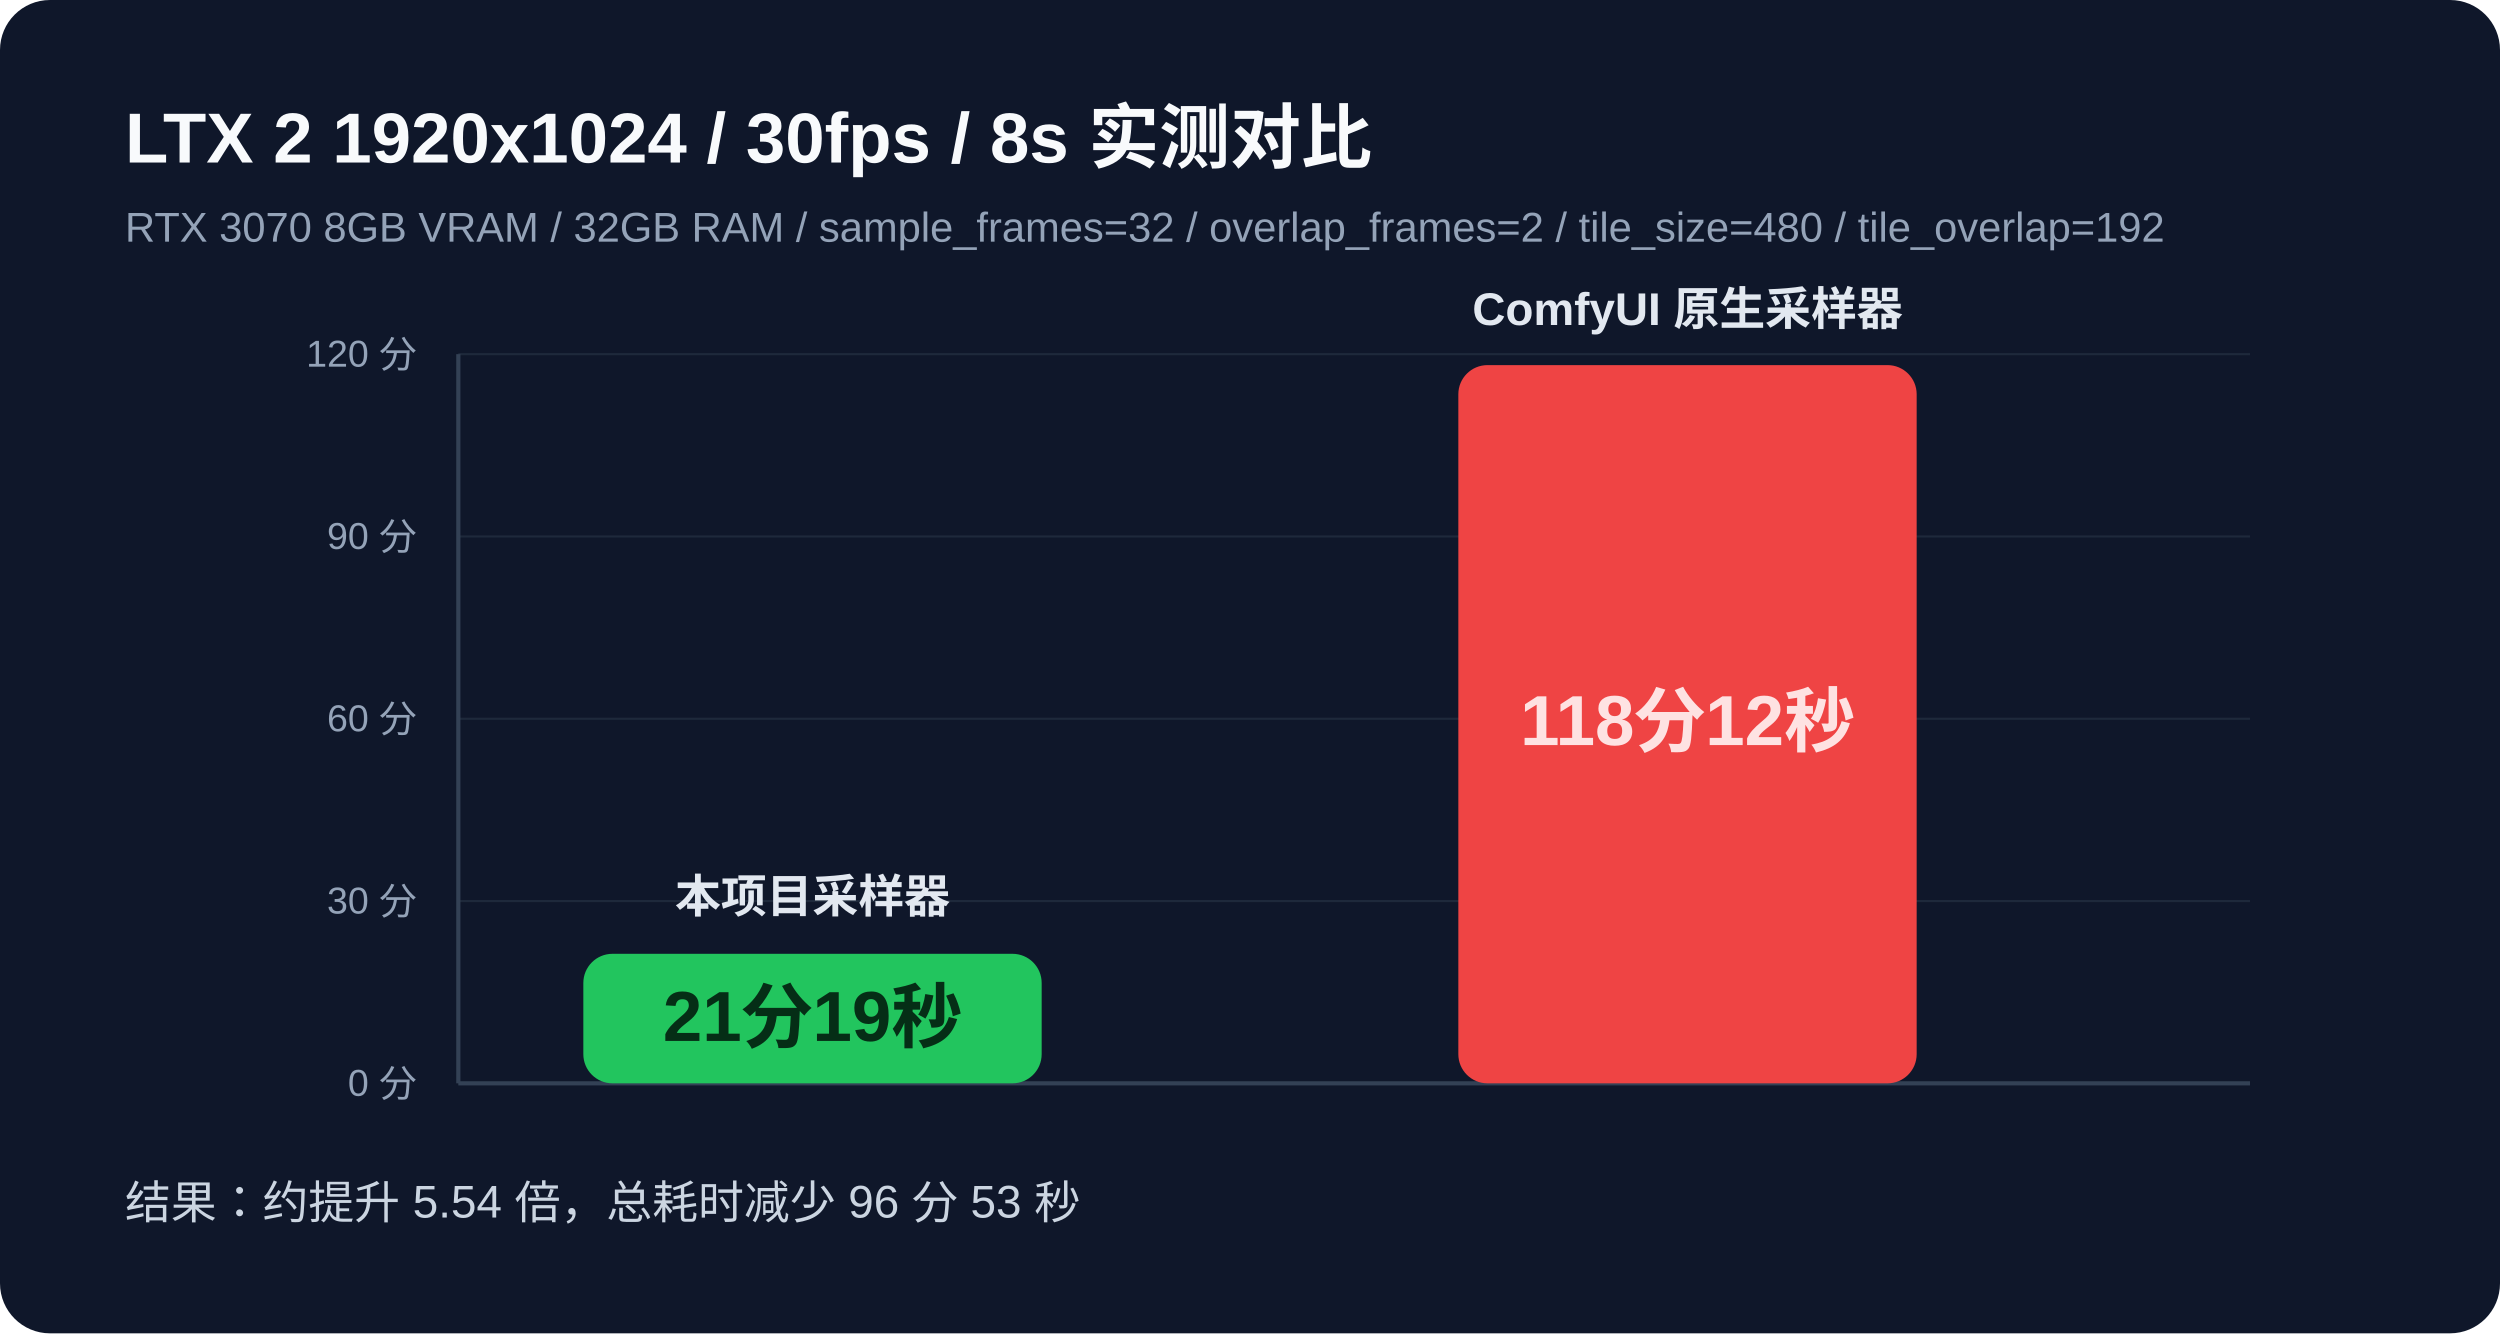
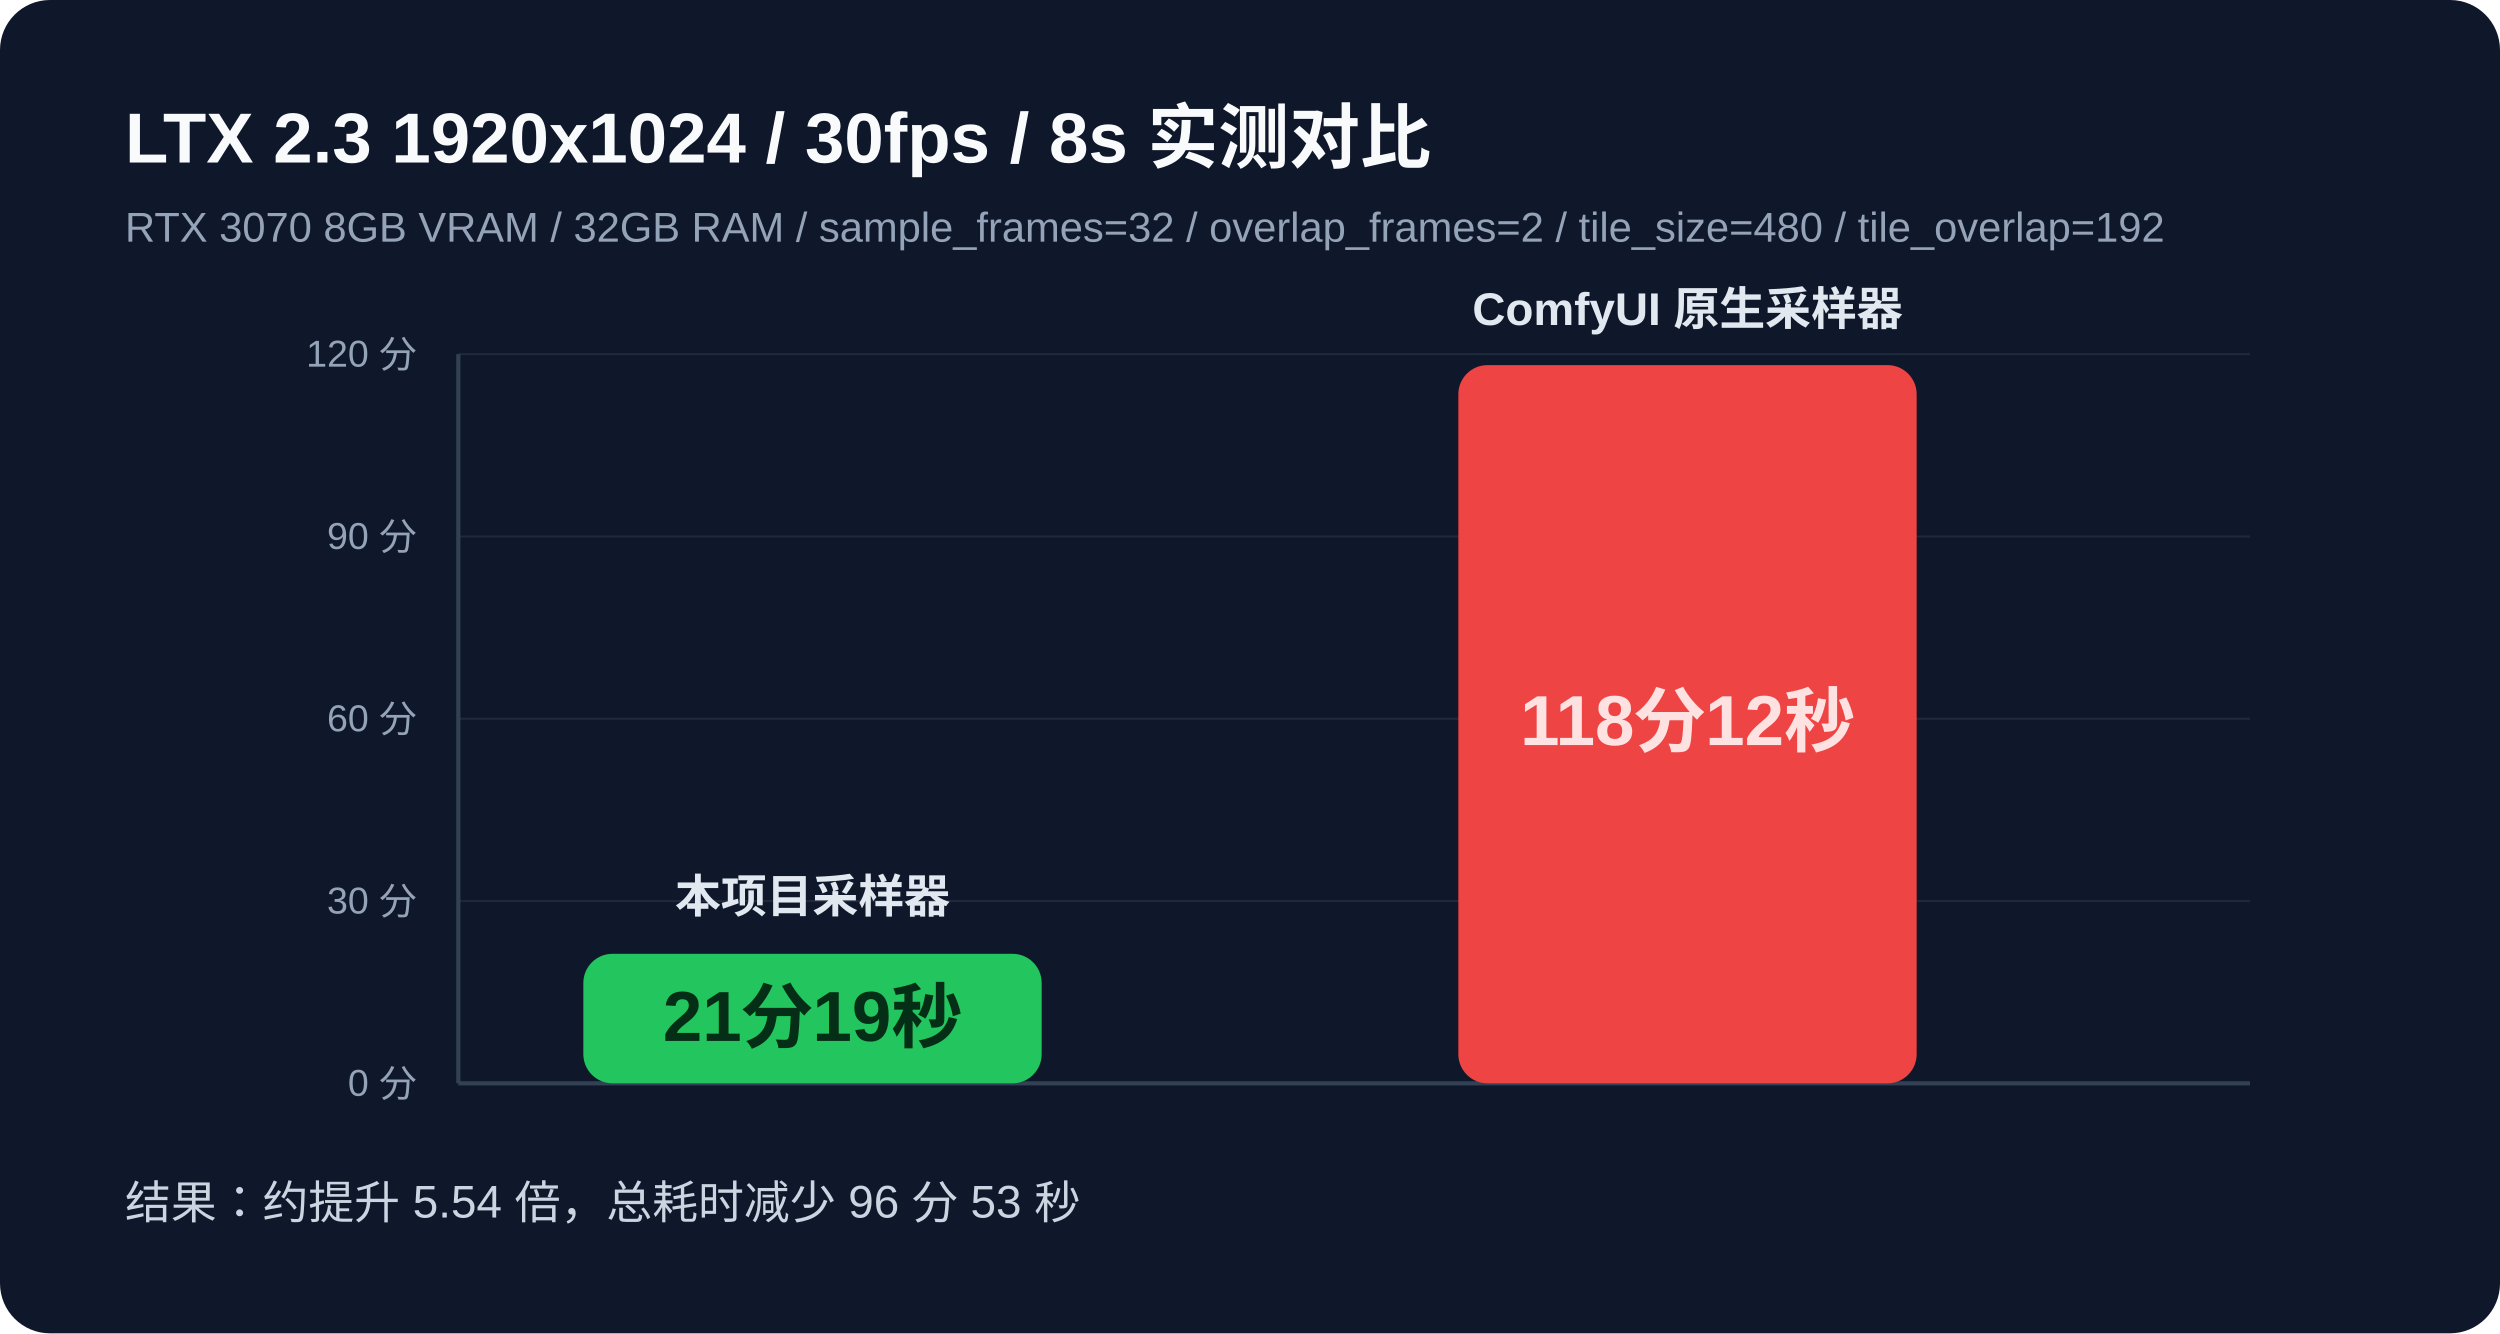
<svg xmlns="http://www.w3.org/2000/svg" width="1200" height="640" viewBox="0 0 1200 640" fill="none">
  <rect width="1200" height="640" rx="24" fill="#0F172A" />
  <text x="60" y="78" fill="#F8FAFC" font-family="Arial, Helvetica, sans-serif" font-size="34" font-weight="700">
-     LTX 2 1920x1024 / 30fps / 8s 实测对比
+     LTX 2.3 1920x1024 / 30fps / 8s 实测对比
  </text>
  <text x="60" y="116" fill="#94A3B8" font-family="Arial, Helvetica, sans-serif" font-size="20">
    RTX 3070 8GB VRAM / 32GB RAM / sample_frames=32 / overlap_frames=2 / tile_size=480 / tile_overlap=192
  </text>
  <line x1="220" y1="170" x2="1080" y2="170" stroke="#1E293B" stroke-width="1" />
  <line x1="220" y1="257.5" x2="1080" y2="257.5" stroke="#1E293B" stroke-width="1" />
  <line x1="220" y1="345" x2="1080" y2="345" stroke="#1E293B" stroke-width="1" />
  <line x1="220" y1="432.5" x2="1080" y2="432.5" stroke="#1E293B" stroke-width="1" />
  <line x1="220" y1="520" x2="1080" y2="520" stroke="#334155" stroke-width="2" />
  <line x1="220" y1="170" x2="220" y2="520" stroke="#334155" stroke-width="2" />
  <text x="200" y="526" text-anchor="end" fill="#94A3B8" font-family="Arial, Helvetica, sans-serif" font-size="18">0 分</text>
  <text x="200" y="438.5" text-anchor="end" fill="#94A3B8" font-family="Arial, Helvetica, sans-serif" font-size="18">30 分</text>
  <text x="200" y="351" text-anchor="end" fill="#94A3B8" font-family="Arial, Helvetica, sans-serif" font-size="18">60 分</text>
  <text x="200" y="263.5" text-anchor="end" fill="#94A3B8" font-family="Arial, Helvetica, sans-serif" font-size="18">90 分</text>
  <text x="200" y="176" text-anchor="end" fill="#94A3B8" font-family="Arial, Helvetica, sans-serif" font-size="18">120 分</text>
  <rect x="280" y="457.826" width="220" height="62.174" rx="14" fill="#22C55E" />
  <rect x="700" y="175.25" width="220" height="344.75" rx="14" fill="#EF4444" />
  <text x="390" y="438" text-anchor="middle" fill="#E2E8F0" font-family="Arial, Helvetica, sans-serif" font-size="22" font-weight="600">
    本项目采样器
  </text>
  <text x="810" y="156" text-anchor="middle" fill="#E2E8F0" font-family="Arial, Helvetica, sans-serif" font-size="22" font-weight="600">
    ComfyUI 原生采样器
  </text>
  <text x="390" y="490" text-anchor="middle" dominant-baseline="middle" fill="#052E16" font-family="Arial, Helvetica, sans-serif" font-size="34" font-weight="700">
    21分19秒
  </text>
  <text x="810" y="348" text-anchor="middle" dominant-baseline="middle" fill="#FEE2E2" font-family="Arial, Helvetica, sans-serif" font-size="34" font-weight="700">
    118分12秒
  </text>
  <text x="60" y="585" fill="#CBD5E1" font-family="Arial, Helvetica, sans-serif" font-size="22">
    结果：约提升 5.54 倍，总耗时减少 96 分 53 秒
  </text>
</svg>
